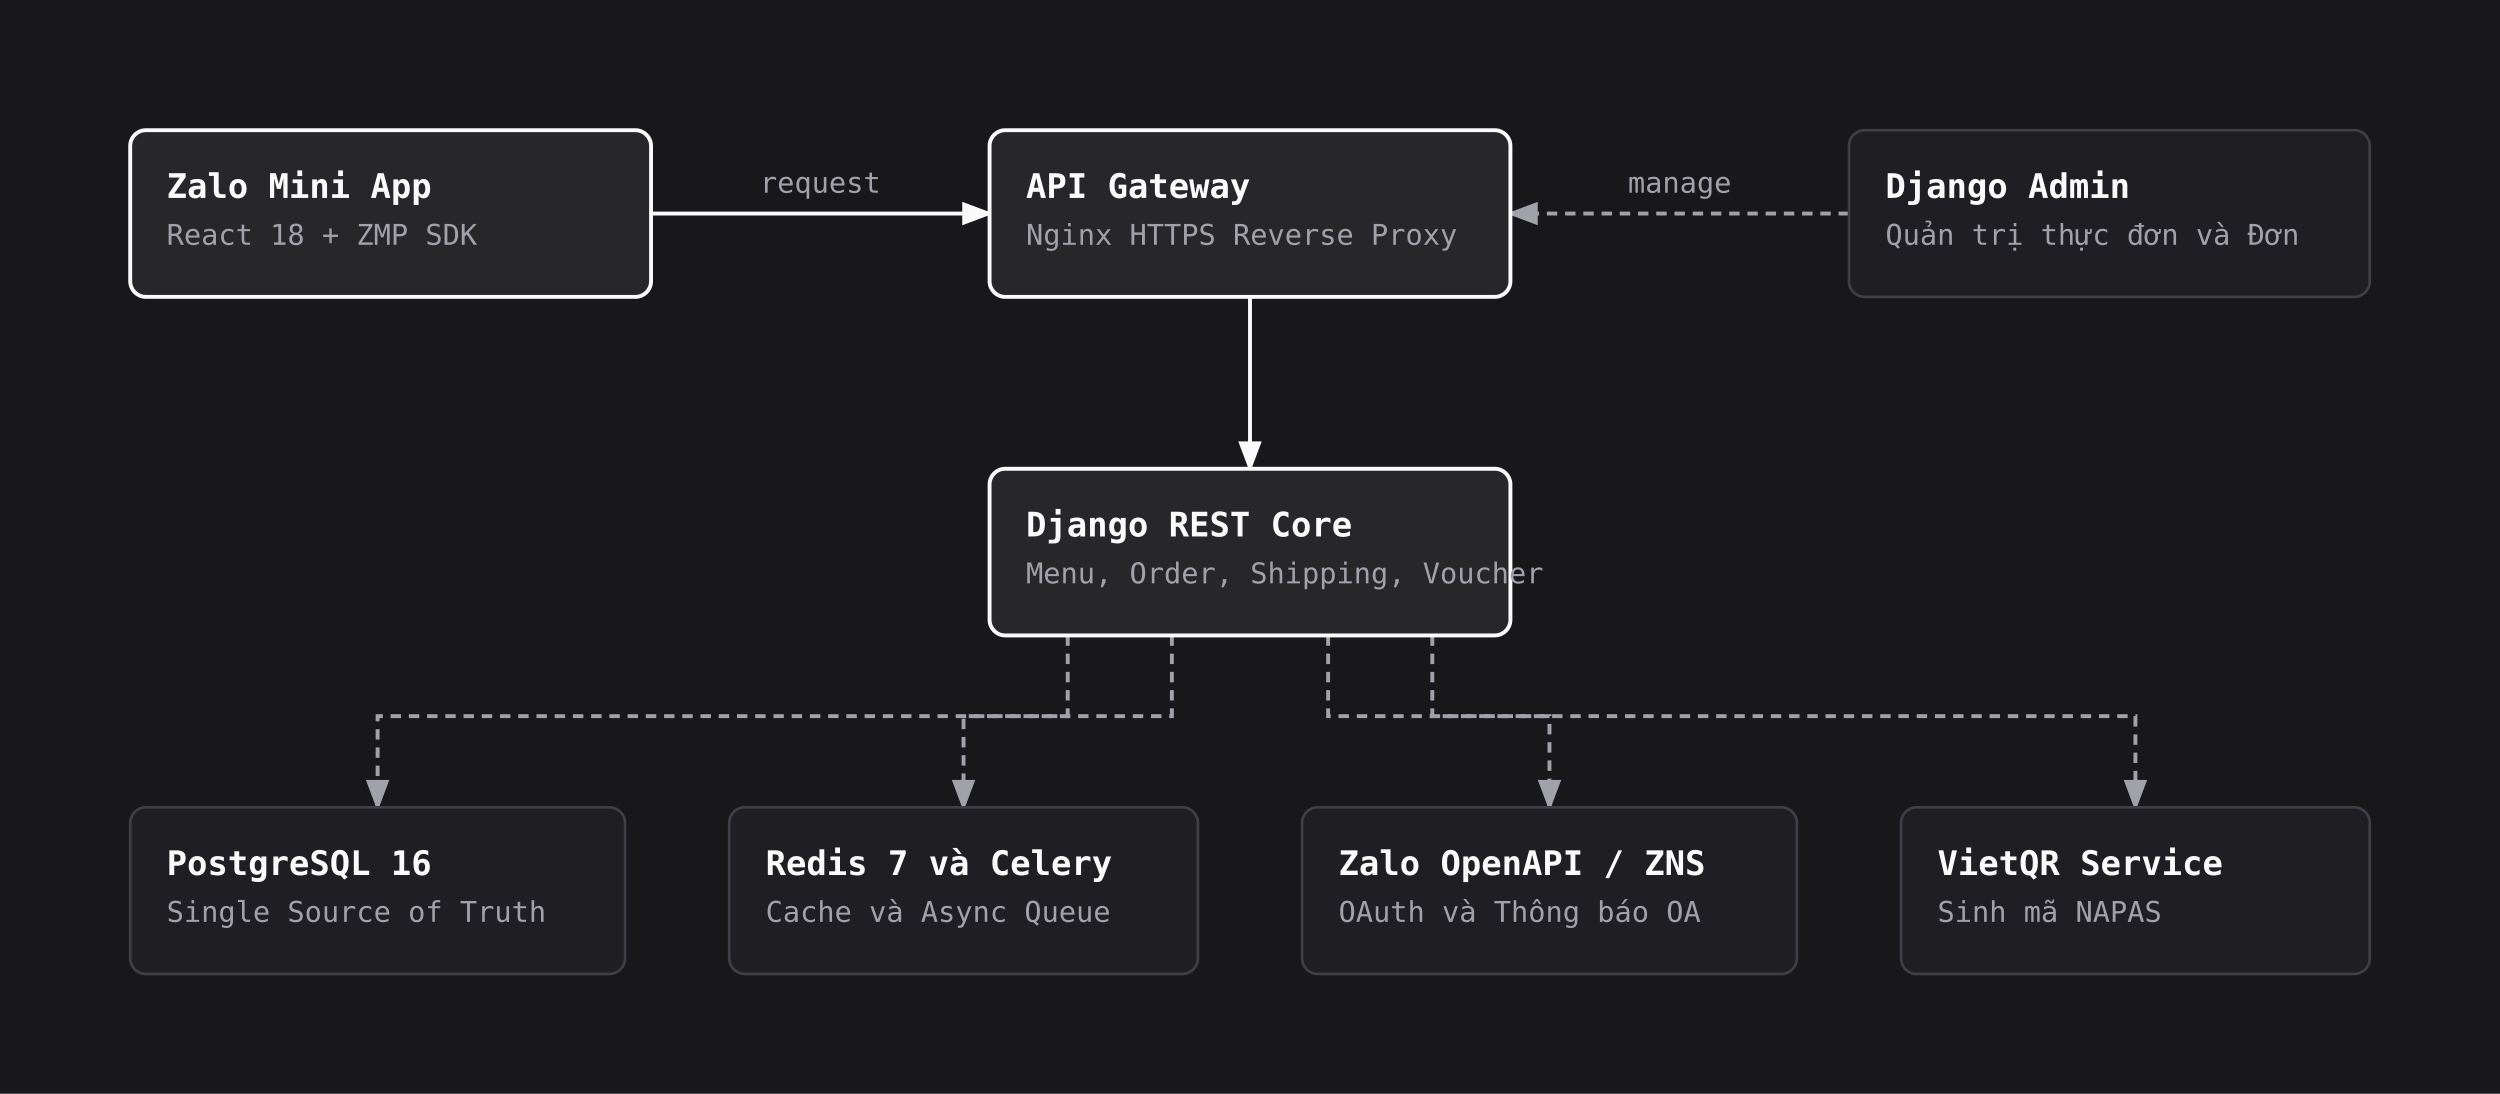
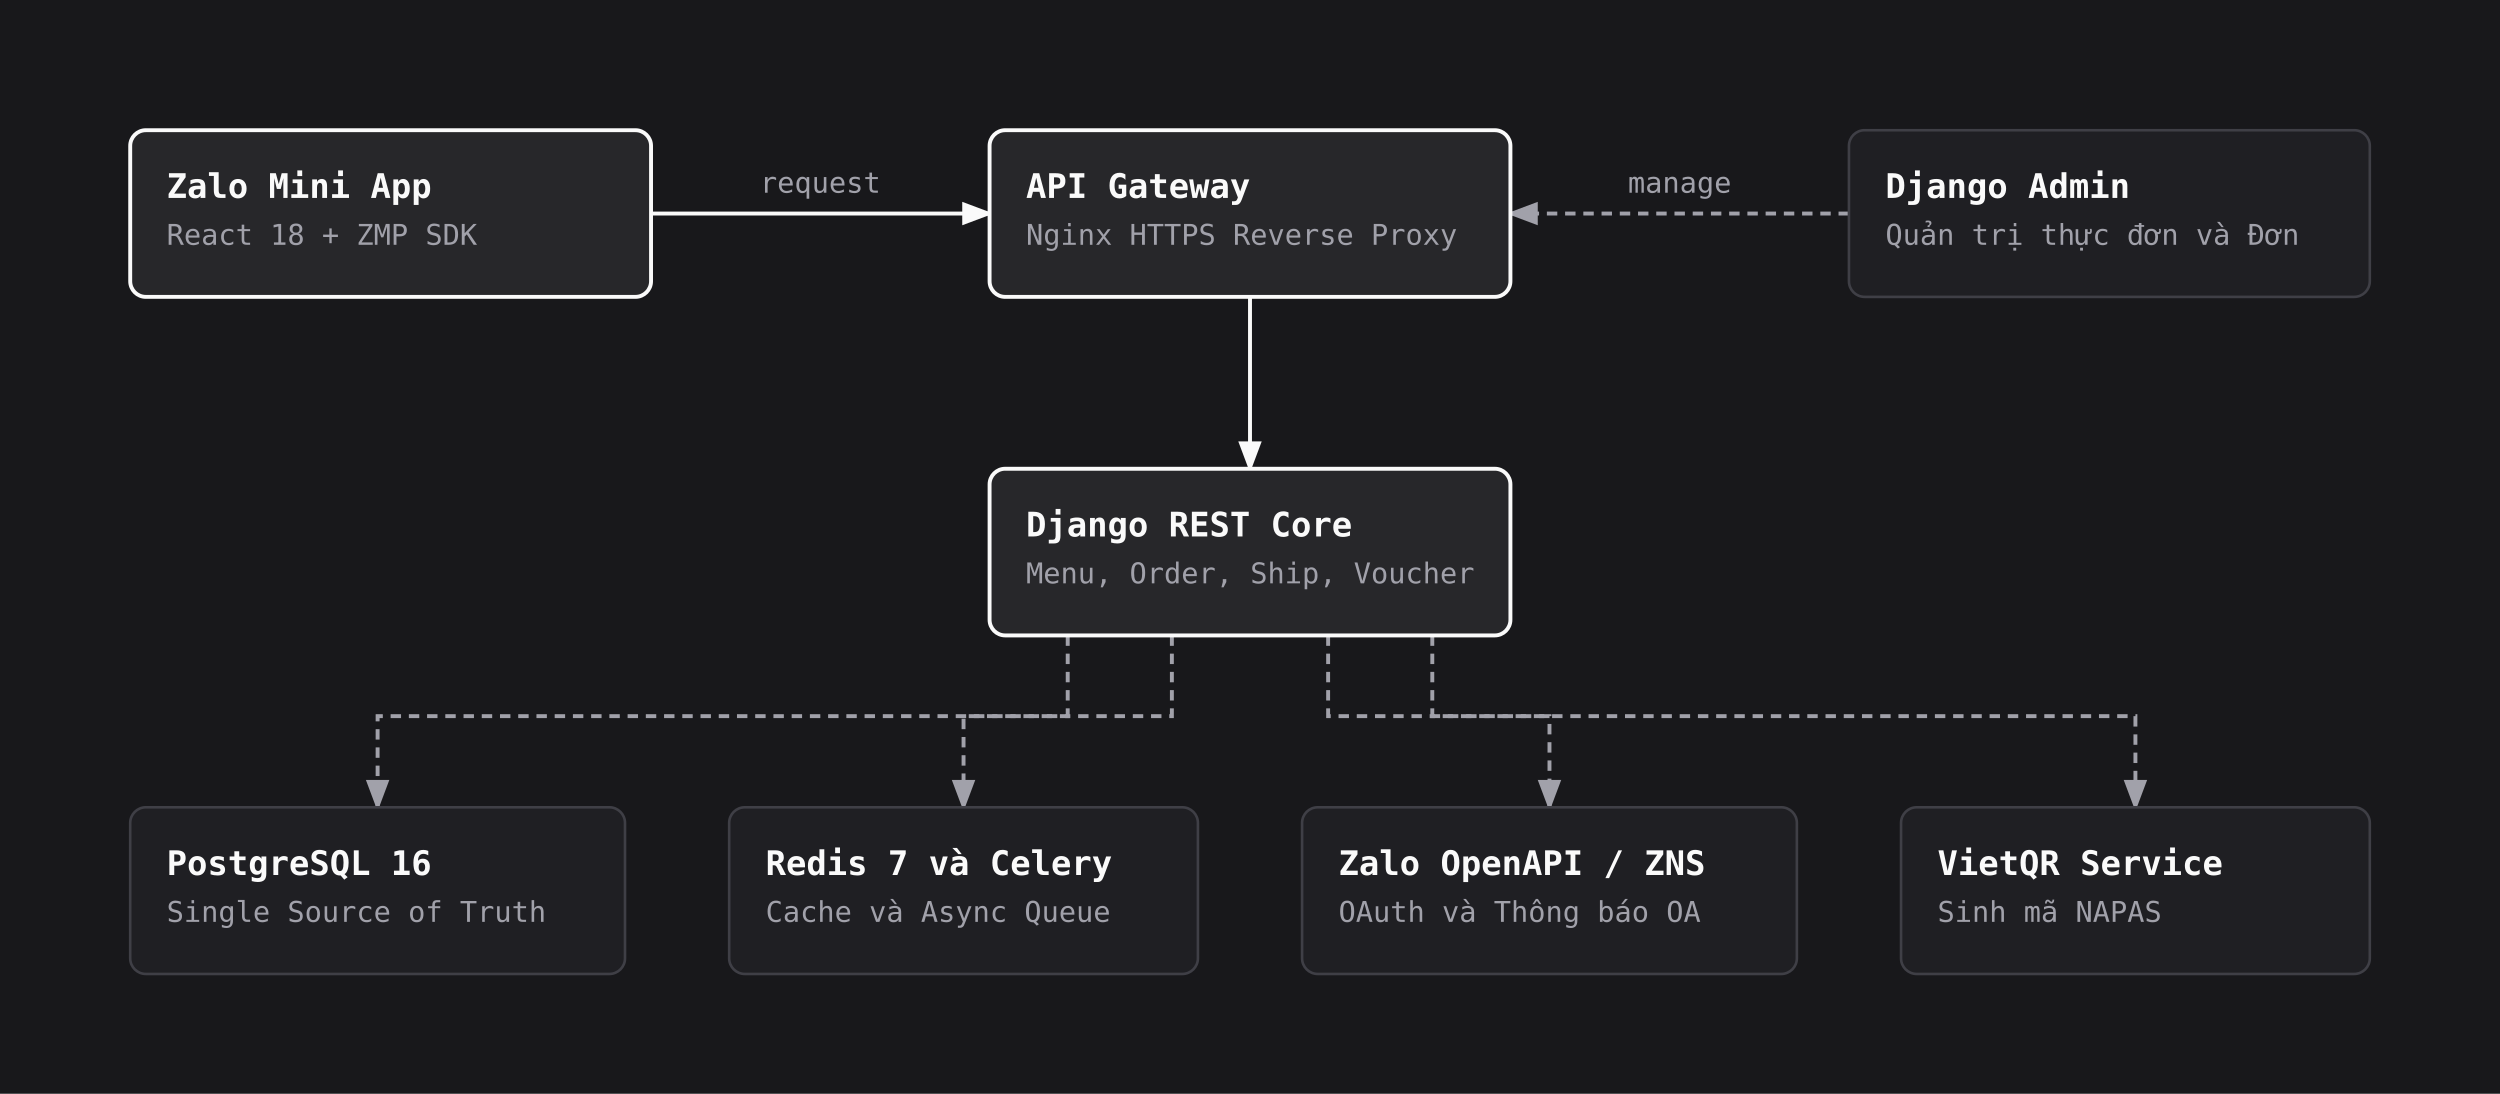
<svg xmlns="http://www.w3.org/2000/svg" viewBox="0 0 960 420" width="960" height="420">
  <style>
    text { font-family: ui-monospace, SFMono-Regular, Menlo, Consolas, monospace; }
    .nm { font-size: 13px; font-weight: 600; fill: #fafafa; }
    .dt { font-size: 11px; fill: #a1a1aa; }
    .al { font-size: 11px; fill: #a1a1aa; }
  </style>
  <defs>
    <marker id="arr-main-dark" markerWidth="8" markerHeight="6" refX="7" refY="3" orient="auto">
      <polygon points="0 0, 8 3, 0 6" fill="#fafafa" />
    </marker>
    <marker id="arr-sec-dark" markerWidth="8" markerHeight="6" refX="7" refY="3" orient="auto">
      <polygon points="0 0, 8 3, 0 6" fill="#a1a1aa" />
    </marker>
    <marker id="arr-acc-dark" markerWidth="8" markerHeight="6" refX="7" refY="3" orient="auto-start-reverse">
      <polygon points="0 0, 8 3, 0 6" fill="#60a5fa" />
    </marker>
  </defs>
  <rect width="960" height="420" fill="#18181b" />
  <path d="M 250 82 H 380" fill="none" stroke="#fafafa" stroke-width="1.5" marker-end="url(#arr-main-dark)" />
  <text x="315" y="74" text-anchor="middle" class="al">request</text>
  <path d="M 710 82 H 580" fill="none" stroke="#a1a1aa" stroke-width="1.5" stroke-dasharray="4 3" marker-end="url(#arr-sec-dark)" />
  <text x="645" y="74" text-anchor="middle" class="al">manage</text>
  <path d="M 480 114 V 180" fill="none" stroke="#fafafa" stroke-width="1.5" marker-end="url(#arr-main-dark)" />
  <path d="M 410 244 V 275 H 145 V 310" fill="none" stroke="#a1a1aa" stroke-width="1.5" stroke-dasharray="4 3" marker-end="url(#arr-sec-dark)" />
  <path d="M 450 244 V 275 H 370 V 310" fill="none" stroke="#a1a1aa" stroke-width="1.5" stroke-dasharray="4 3" marker-end="url(#arr-sec-dark)" />
  <path d="M 510 244 V 275 H 595 V 310" fill="none" stroke="#a1a1aa" stroke-width="1.5" stroke-dasharray="4 3" marker-end="url(#arr-sec-dark)" />
  <path d="M 550 244 V 275 H 820 V 310" fill="none" stroke="#a1a1aa" stroke-width="1.5" stroke-dasharray="4 3" marker-end="url(#arr-sec-dark)" />
  <rect x="50" y="50" width="200" height="64" rx="6" fill="#27272a" stroke="#fafafa" stroke-width="1.5" />
  <text x="64" y="76" class="nm">Zalo Mini App</text>
  <text x="64" y="94" class="dt">React 18 + ZMP SDK</text>
  <rect x="380" y="50" width="200" height="64" rx="6" fill="#27272a" stroke="#fafafa" stroke-width="1.5" />
  <text x="394" y="76" class="nm">API Gateway</text>
  <text x="394" y="94" class="dt">Nginx HTTPS Reverse Proxy</text>
  <rect x="710" y="50" width="200" height="64" rx="6" fill="#1f1f23" stroke="#3f3f46" stroke-width="1.0" />
  <text x="724" y="76" class="nm">Django Admin</text>
  <text x="724" y="94" class="dt">Quản trị thực đơn và Đơn</text>
  <rect x="380" y="180" width="200" height="64" rx="6" fill="#27272a" stroke="#fafafa" stroke-width="1.5" />
  <text x="394" y="206" class="nm">Django REST Core</text>
-   <text x="394" y="224" class="dt">Menu, Order, Shipping, Voucher</text>
+   <text x="394" y="224" class="dt">Menu, Order, Ship, Voucher</text>
  <rect x="50" y="310" width="190" height="64" rx="6" fill="#1f1f23" stroke="#3f3f46" stroke-width="1.0" />
  <text x="64" y="336" class="nm">PostgreSQL 16</text>
  <text x="64" y="354" class="dt">Single Source of Truth</text>
  <rect x="280" y="310" width="180" height="64" rx="6" fill="#1f1f23" stroke="#3f3f46" stroke-width="1.0" />
  <text x="294" y="336" class="nm">Redis 7 và Celery</text>
  <text x="294" y="354" class="dt">Cache và Async Queue</text>
  <rect x="500" y="310" width="190" height="64" rx="6" fill="#1f1f23" stroke="#3f3f46" stroke-width="1.0" />
  <text x="514" y="336" class="nm">Zalo OpenAPI / ZNS</text>
  <text x="514" y="354" class="dt">OAuth và Thông báo OA</text>
  <rect x="730" y="310" width="180" height="64" rx="6" fill="#1f1f23" stroke="#3f3f46" stroke-width="1.0" />
  <text x="744" y="336" class="nm">VietQR Service</text>
  <text x="744" y="354" class="dt">Sinh mã NAPAS</text>
</svg>
